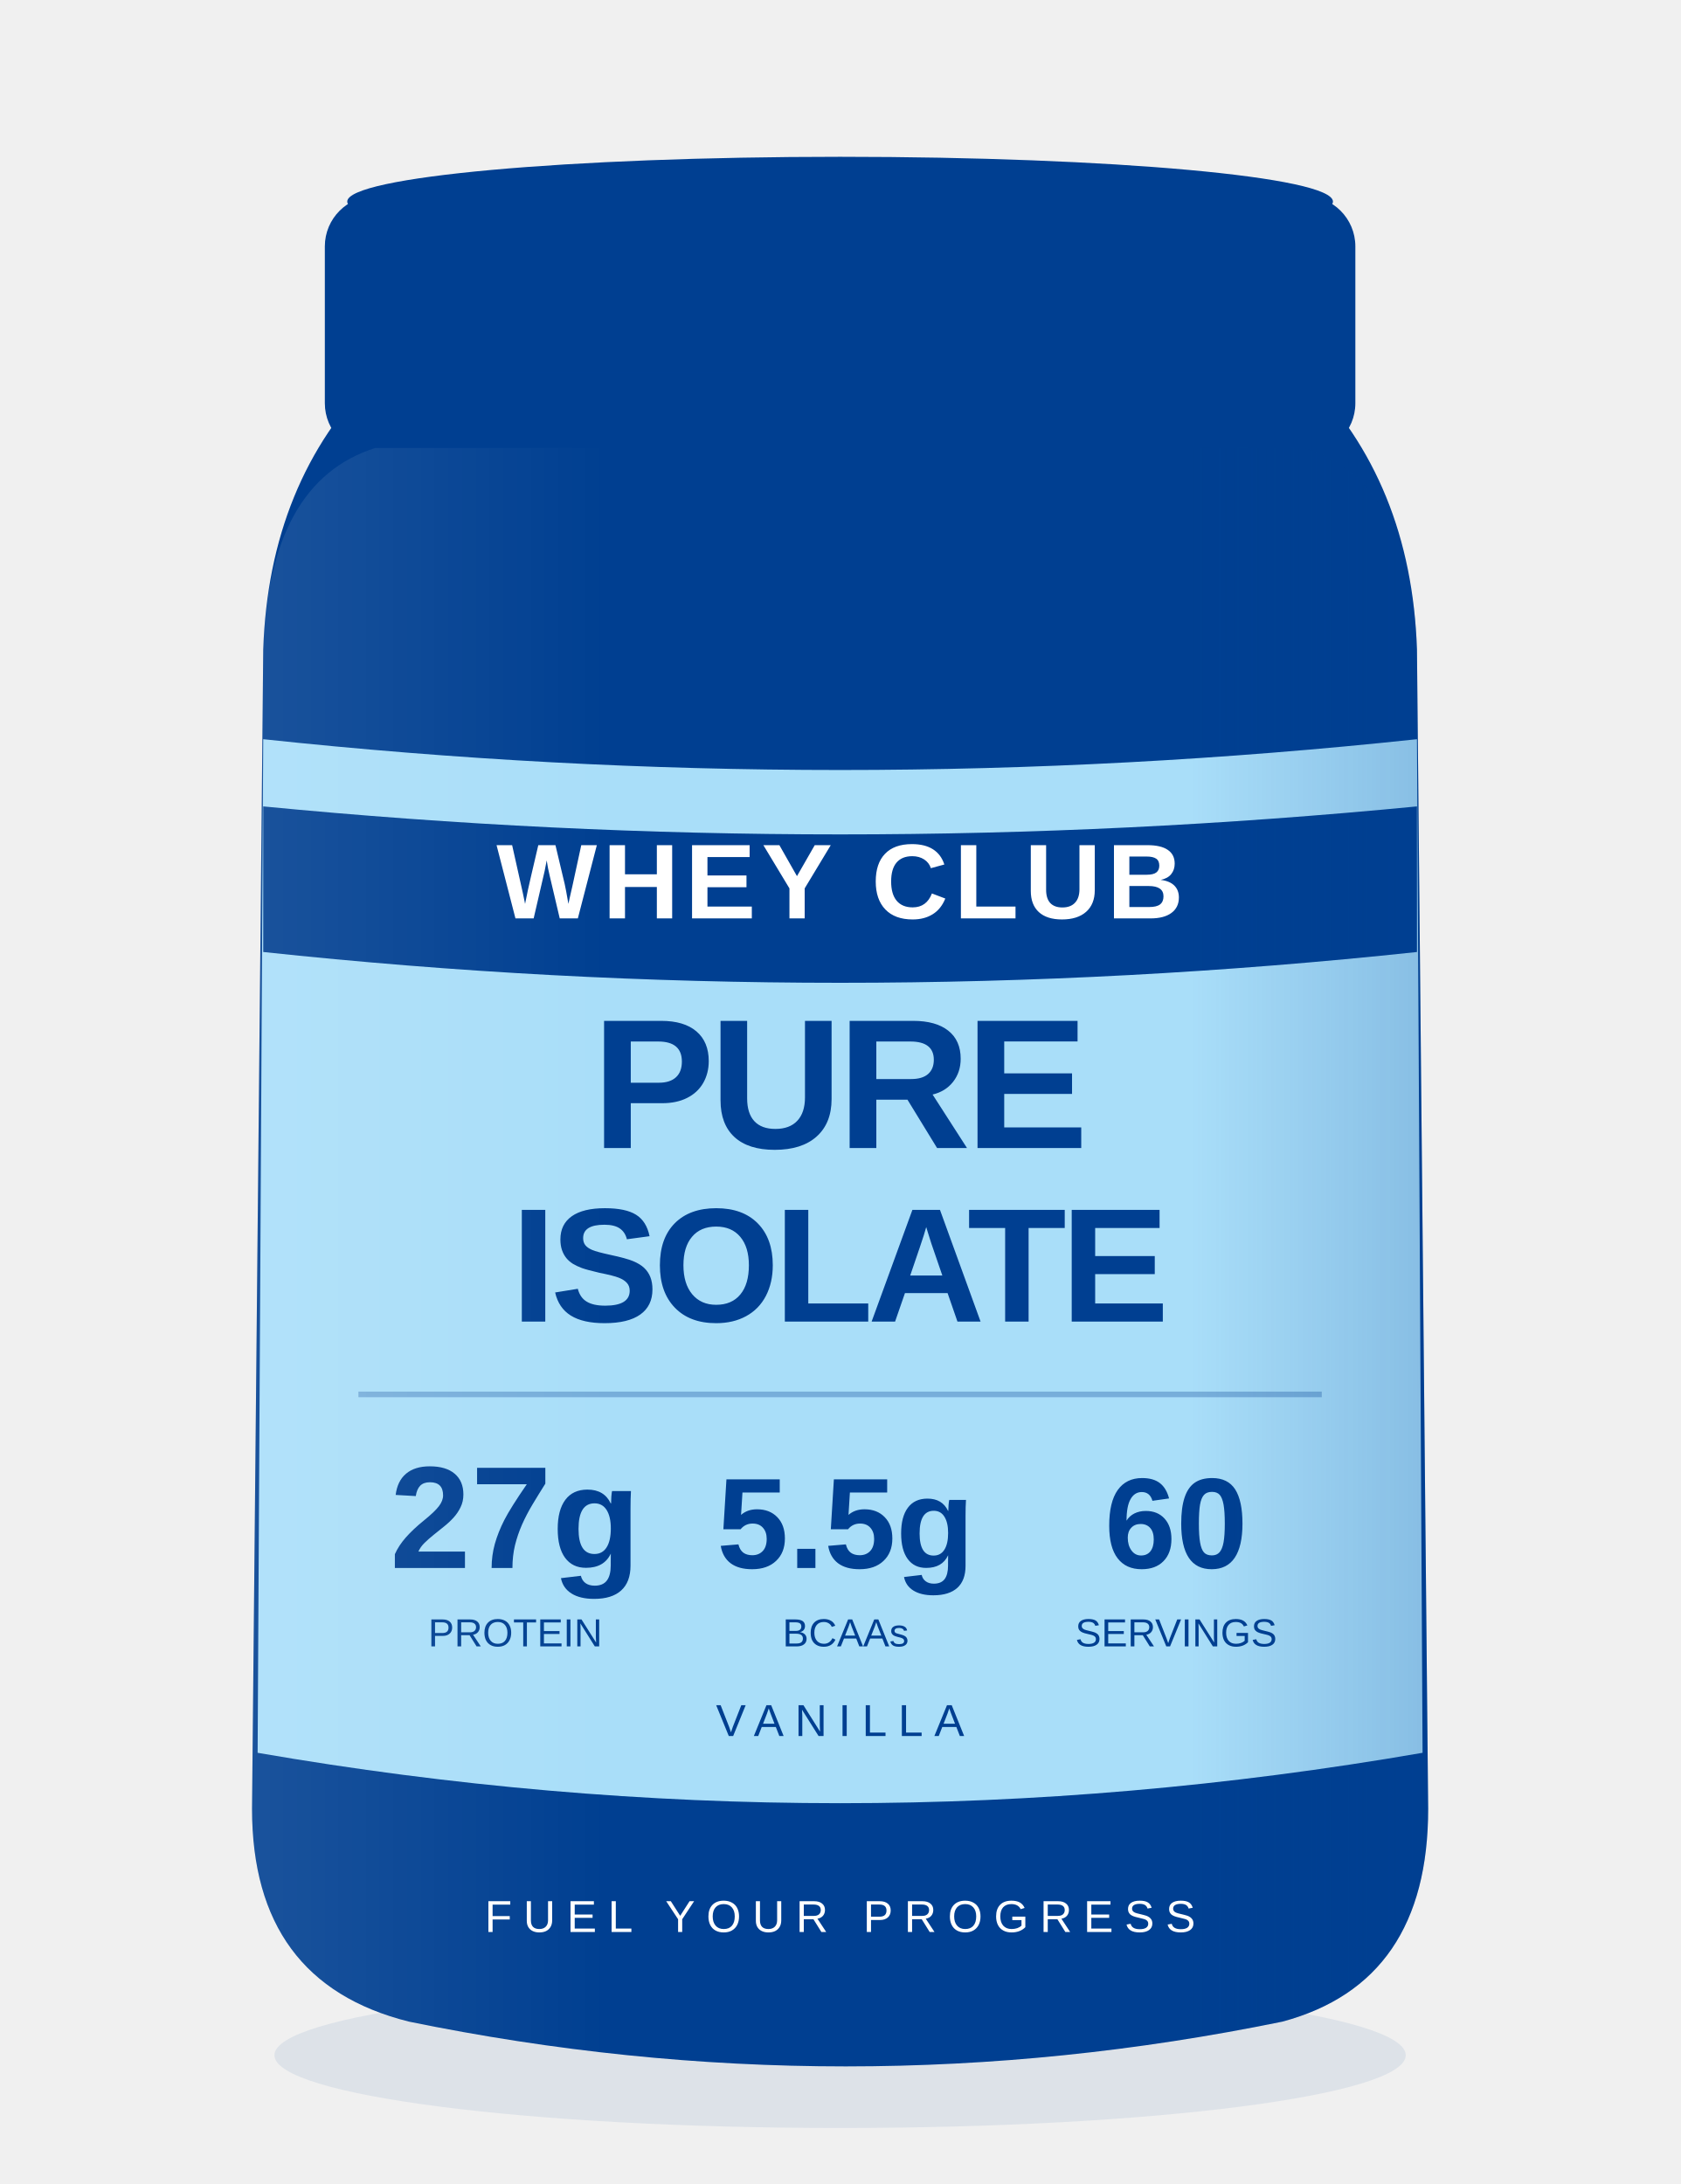
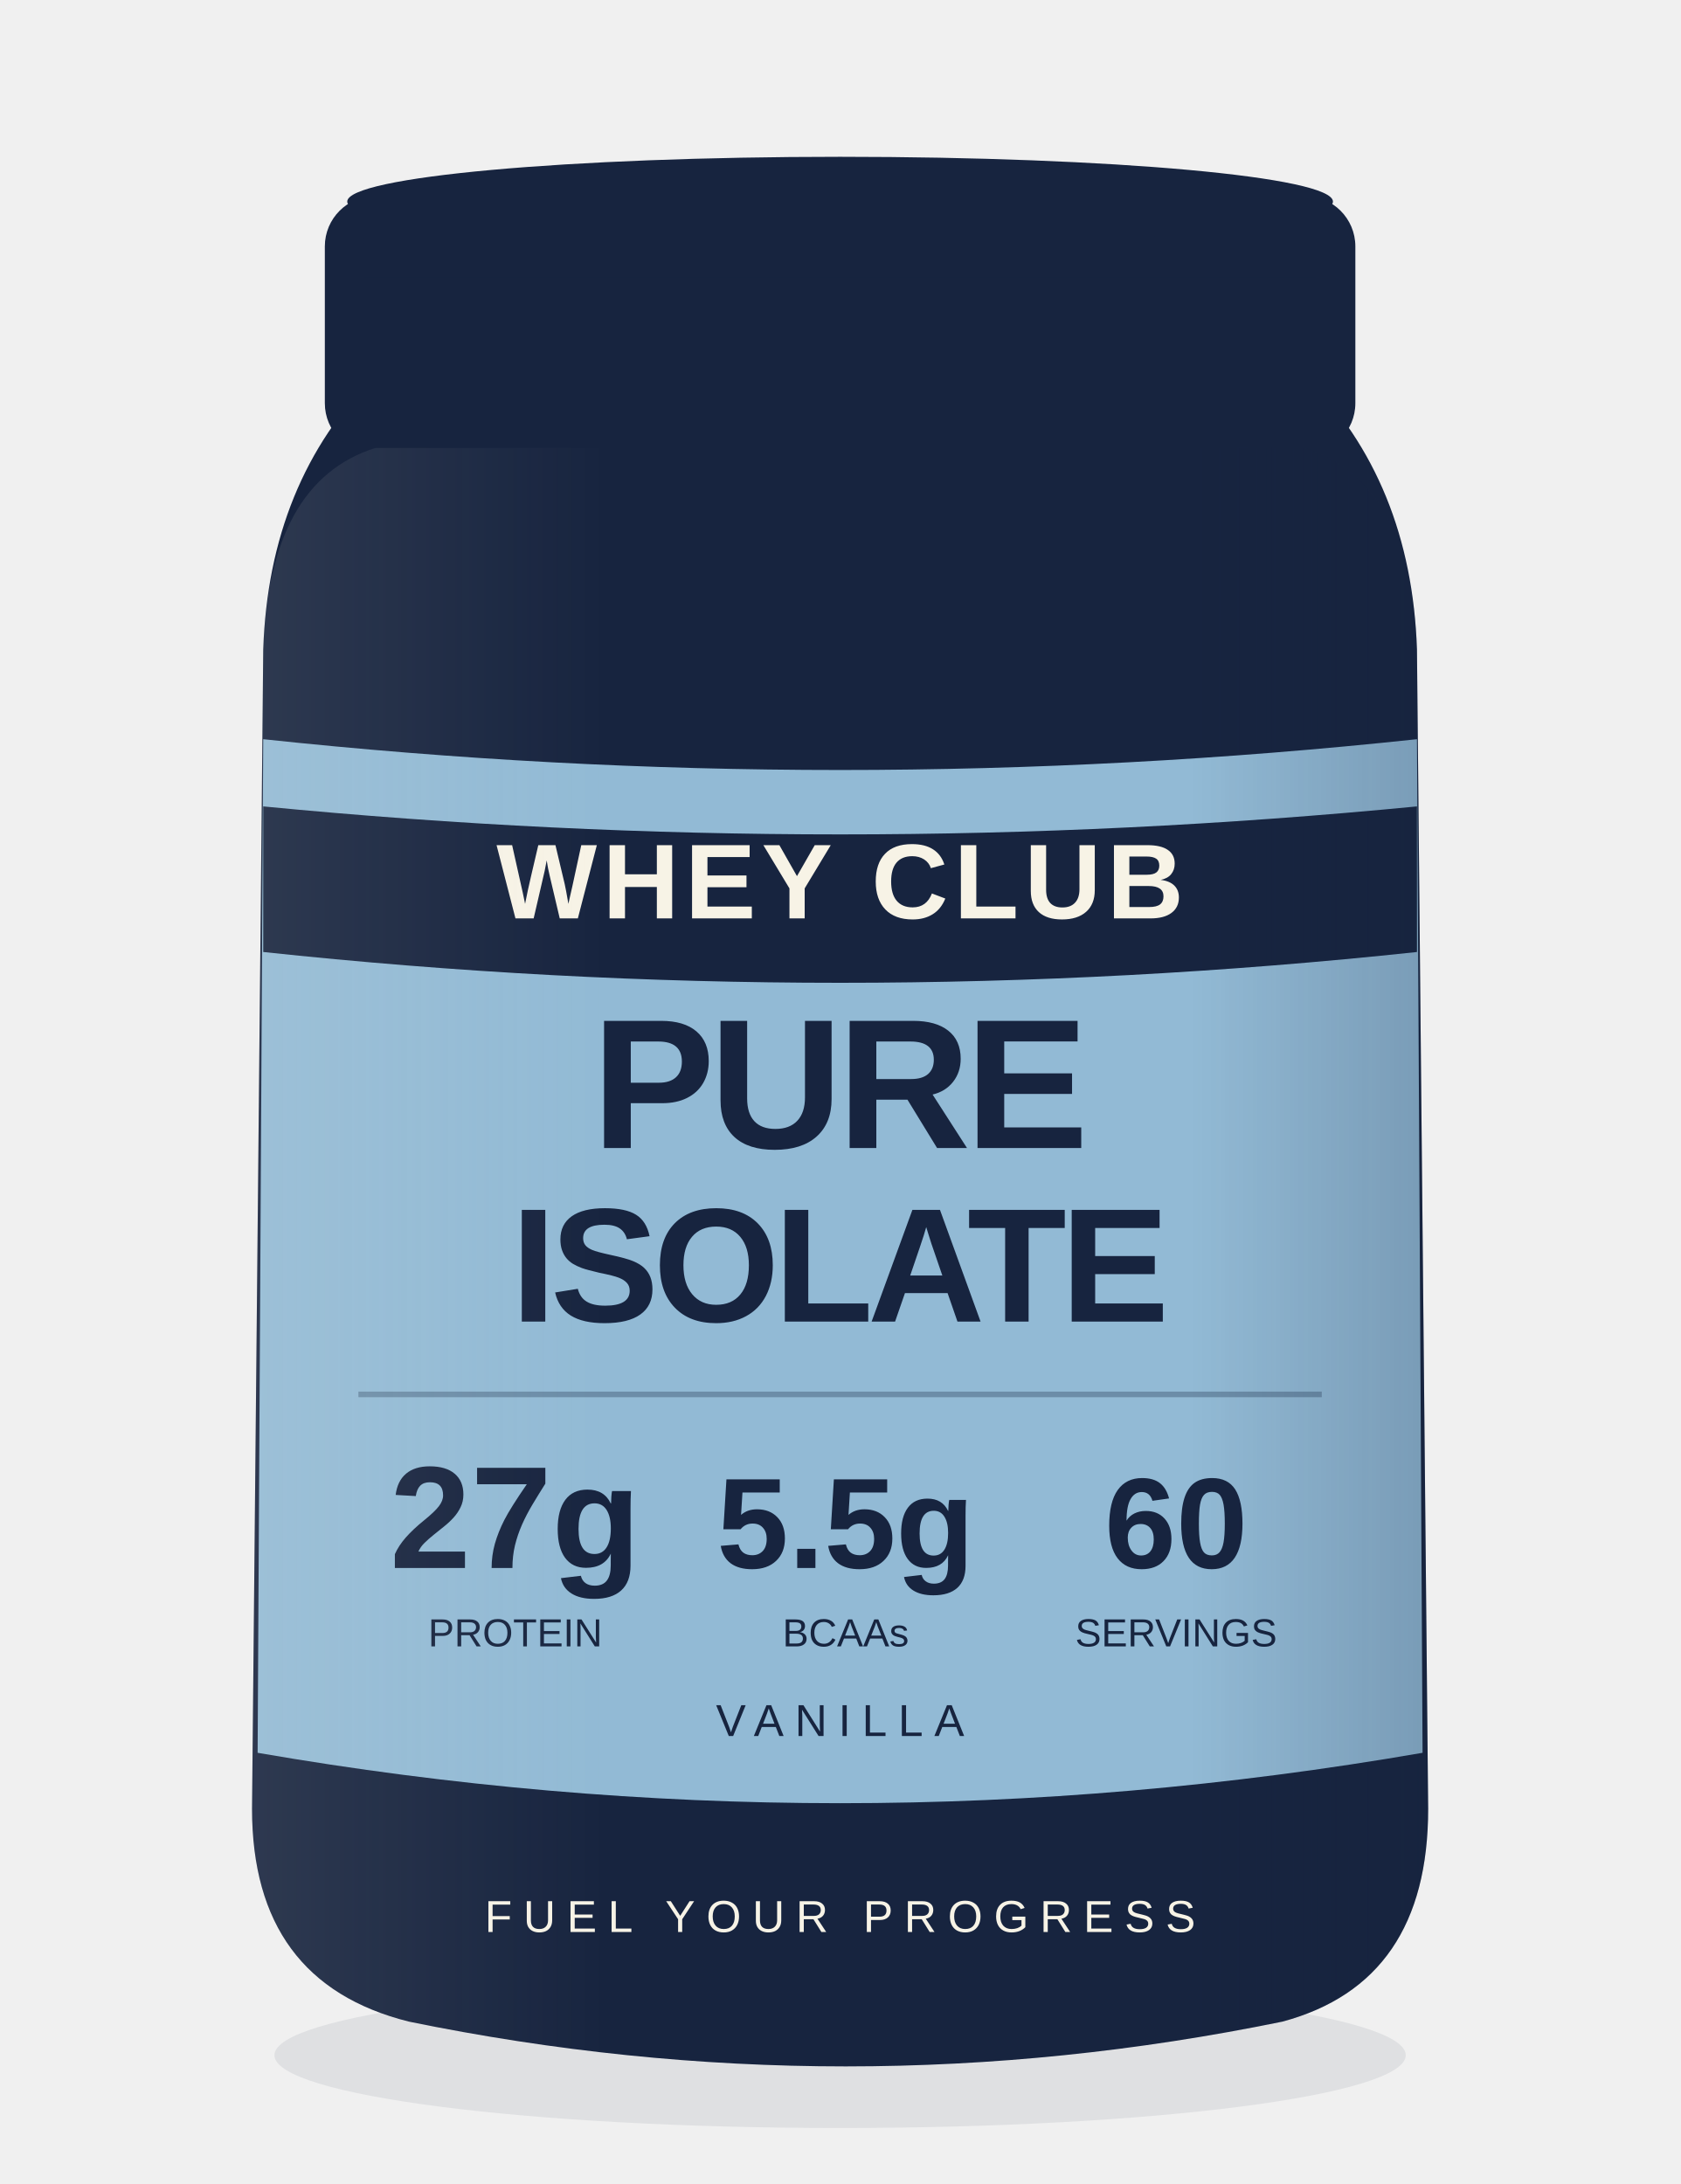
<svg xmlns="http://www.w3.org/2000/svg" width="300" height="390" viewBox="0 0 300 390">
  <defs>
    <linearGradient id="body">
-       <stop stop-color="#003f91" />
-       <stop offset=".22" stop-color="#003f91" />
-       <stop offset=".65" stop-color="#003f91" />
-       <stop offset="1" stop-color="#003f91" />
+       <stop stop-color="#17243f" />
+       <stop offset=".22" stop-color="#17243f" />
+       <stop offset=".65" stop-color="#17243f" />
+       <stop offset="1" stop-color="#17243f" />
    </linearGradient>
    <linearGradient id="lid" x2="0" y2="1">
-       <stop stop-color="#003f91" />
-       <stop offset=".35" stop-color="#003f91" />
-       <stop offset="1" stop-color="#003f91" />
+       <stop stop-color="#17243f" />
+       <stop offset=".35" stop-color="#17243f" />
+       <stop offset="1" stop-color="#17243f" />
    </linearGradient>
    <linearGradient id="shine">
-       <stop stop-color="#ffffff" stop-opacity=".1" />
-       <stop offset=".3" stop-color="#ffffff" stop-opacity="0" />
-       <stop offset=".8" stop-color="#003f91" stop-opacity="0" />
-       <stop offset="1" stop-color="#003f91" stop-opacity=".2" />
+       <stop stop-color="#f7f3e6" stop-opacity=".1" />
+       <stop offset=".3" stop-color="#f7f3e6" stop-opacity="0" />
+       <stop offset=".8" stop-color="#17243f" stop-opacity="0" />
+       <stop offset="1" stop-color="#17243f" stop-opacity=".2" />
    </linearGradient>
  </defs>
-   <ellipse cx="150" cy="367" rx="101" ry="13" fill="#003f91" opacity=".08" />
+   <ellipse cx="150" cy="367" rx="101" ry="13" fill="#17243f" opacity=".08" />
  <path d="M67 67Q48 86 47 116L45 323Q45 354 73 361Q151 377 229 361Q255 354 255 323L253 116Q252 86 233 67Z" fill="url(#body)" />
  <rect x="58" y="35" width="184" height="46" rx="9" fill="url(#lid)" />
-   <path d="M65 43H235M65 49H235M65 55H235M65 61H235M65 67H235" stroke="#003f91" stroke-width="1" opacity=".35" />
-   <ellipse cx="150" cy="36" rx="88" ry="8" fill="#003f91" />
-   <path d="M47 132Q150 143 253 132L254 313Q150 331 46 313Z" fill="#a9def9" />
-   <path d="M47 144Q150 154 253 144V170Q150 181 47 170Z" fill="#003f91" />
-   <text x="150" y="164" text-anchor="middle" fill="#ffffff" font-family="Arial,sans-serif" font-weight="900" font-size="19" letter-spacing="1">WHEY CLUB</text>
-   <text x="150" y="205" text-anchor="middle" fill="#003f91" font-family="Arial,sans-serif" font-weight="900" font-size="33" letter-spacing="-1">PURE</text>
-   <text x="150" y="236" text-anchor="middle" fill="#003f91" font-family="Arial,sans-serif" font-weight="900" font-size="29" letter-spacing="-1">ISOLATE</text>
-   <path d="M64 249H236" stroke="#003f91" stroke-opacity=".3" />
-   <text x="92" y="280" text-anchor="middle" fill="#003f91" font-family="Arial,sans-serif" font-weight="900" font-size="26">27g</text>
-   <text x="92" y="294" text-anchor="middle" fill="#003f91" font-family="Arial,sans-serif" font-size="7">PROTEIN</text>
-   <text x="151" y="280" text-anchor="middle" fill="#003f91" font-family="Arial,sans-serif" font-weight="900" font-size="23">5.5g</text>
-   <text x="151" y="294" text-anchor="middle" fill="#003f91" font-family="Arial,sans-serif" font-size="7">BCAAs</text>
-   <text x="210" y="280" text-anchor="middle" fill="#003f91" font-family="Arial,sans-serif" font-weight="900" font-size="23">60</text>
-   <text x="210" y="294" text-anchor="middle" fill="#003f91" font-family="Arial,sans-serif" font-size="7">SERVINGS</text>
-   <text x="150" y="310" text-anchor="middle" fill="#003f91" font-family="Arial,sans-serif" font-size="8" letter-spacing="2">VANILLA</text>
-   <text x="150" y="345" text-anchor="middle" fill="#ffffff" font-family="Arial,sans-serif" font-size="8" letter-spacing="2">FUEL YOUR PROGRESS</text>
+   <path d="M65 43H235M65 49H235M65 55H235M65 61H235M65 67H235" stroke="#17243f" stroke-width="1" opacity=".35" />
+   <ellipse cx="150" cy="36" rx="88" ry="8" fill="#17243f" />
+   <path d="M47 132Q150 143 253 132L254 313Q150 331 46 313Z" fill="#92bad5" />
+   <path d="M47 144Q150 154 253 144V170Q150 181 47 170Z" fill="#17243f" />
+   <text x="150" y="164" text-anchor="middle" fill="#f7f3e6" font-family="Arial,sans-serif" font-weight="900" font-size="19" letter-spacing="1">WHEY CLUB</text>
+   <text x="150" y="205" text-anchor="middle" fill="#17243f" font-family="Arial,sans-serif" font-weight="900" font-size="33" letter-spacing="-1">PURE</text>
+   <text x="150" y="236" text-anchor="middle" fill="#17243f" font-family="Arial,sans-serif" font-weight="900" font-size="29" letter-spacing="-1">ISOLATE</text>
+   <path d="M64 249H236" stroke="#17243f" stroke-opacity=".3" />
+   <text x="92" y="280" text-anchor="middle" fill="#17243f" font-family="Arial,sans-serif" font-weight="900" font-size="26">27g</text>
+   <text x="92" y="294" text-anchor="middle" fill="#17243f" font-family="Arial,sans-serif" font-size="7">PROTEIN</text>
+   <text x="151" y="280" text-anchor="middle" fill="#17243f" font-family="Arial,sans-serif" font-weight="900" font-size="23">5.5g</text>
+   <text x="151" y="294" text-anchor="middle" fill="#17243f" font-family="Arial,sans-serif" font-size="7">BCAAs</text>
+   <text x="210" y="280" text-anchor="middle" fill="#17243f" font-family="Arial,sans-serif" font-weight="900" font-size="23">60</text>
+   <text x="210" y="294" text-anchor="middle" fill="#17243f" font-family="Arial,sans-serif" font-size="7">SERVINGS</text>
+   <text x="150" y="310" text-anchor="middle" fill="#17243f" font-family="Arial,sans-serif" font-size="8" letter-spacing="2">VANILLA</text>
+   <text x="150" y="345" text-anchor="middle" fill="#f7f3e6" font-family="Arial,sans-serif" font-size="8" letter-spacing="2">FUEL YOUR PROGRESS</text>
  <path d="M67 80Q48 86 47 116L45 323Q45 354 73 361Q151 377 229 361Q255 354 255 323L253 116Q252 86 233 80Z" fill="url(#shine)" />
</svg>
